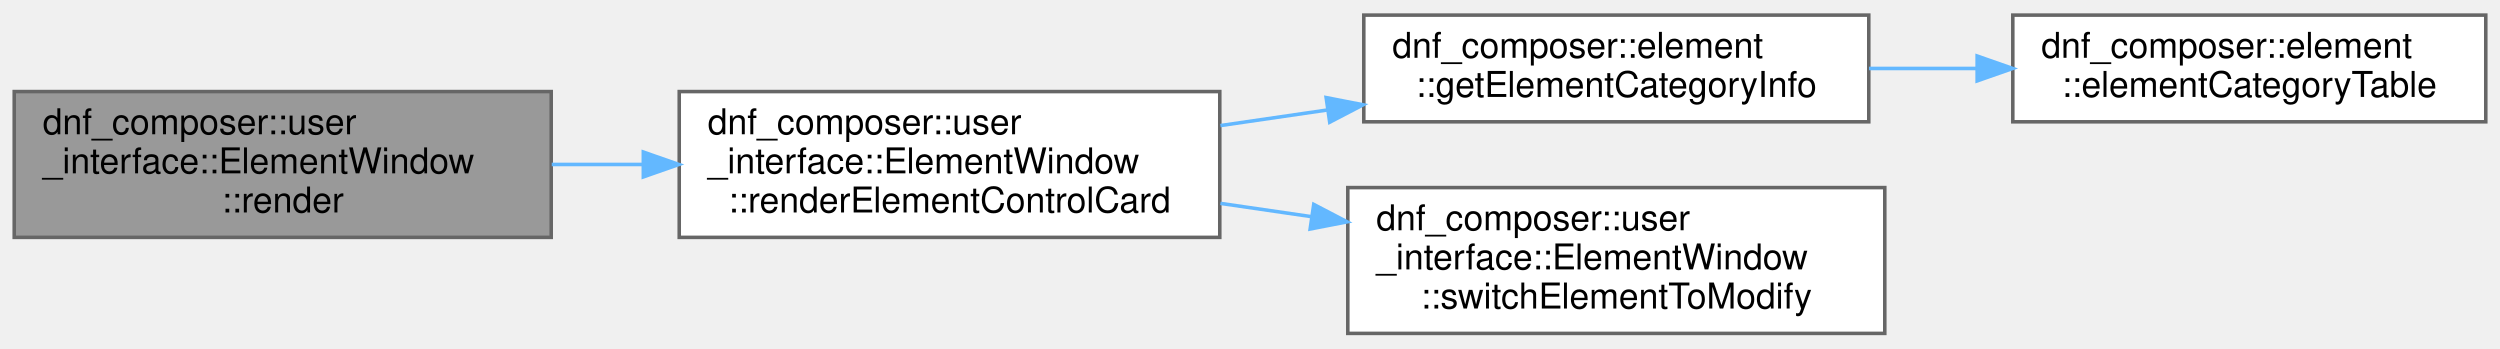
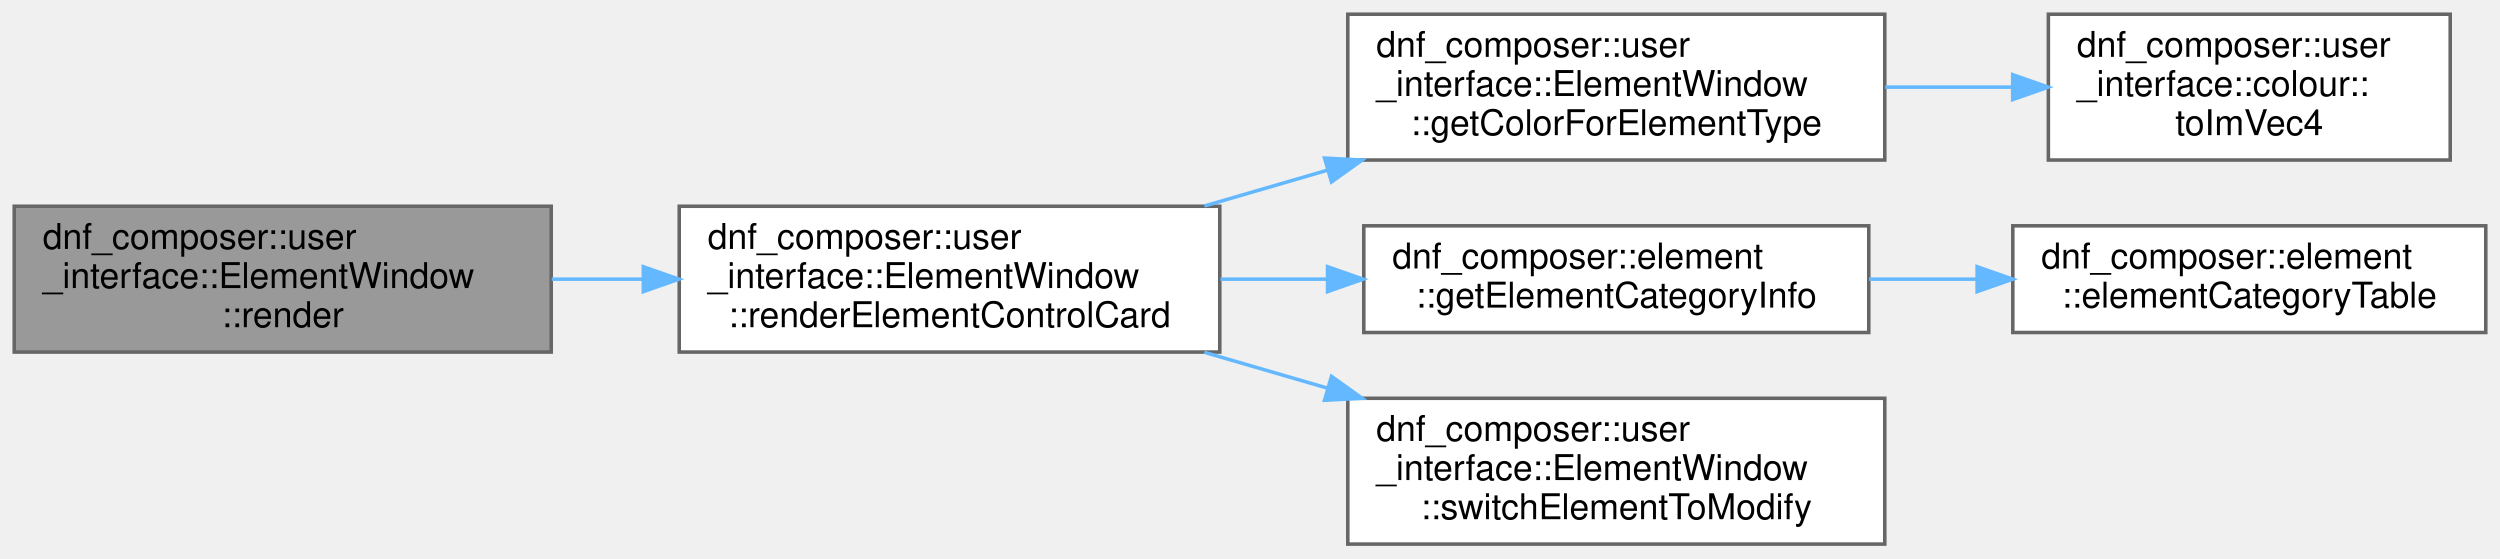
- <svg xmlns="http://www.w3.org/2000/svg" xmlns:xlink="http://www.w3.org/1999/xlink" width="703pt" height="98pt" viewBox="0.00 0.00 703.00 97.50">
-   <g id="graph0" class="graph" transform="scale(1 1) rotate(0) translate(4 93.5)">
+ <svg xmlns="http://www.w3.org/2000/svg" xmlns:xlink="http://www.w3.org/1999/xlink" width="703pt" height="157pt" viewBox="0.00 0.00 703.00 157.00">
+   <g id="graph0" class="graph" transform="scale(1 1) rotate(0) translate(4 153)">
    <g id="Node000001" class="node">
      <g id="a_Node000001">
        <a xlink:title=" ">
-           <polygon fill="#999999" stroke="#666666" points="151,-68 0,-68 0,-27 151,-27 151,-68" />
-           <text text-anchor="start" x="8" y="-56" font-family="Helvetica,sans-Serif" font-size="10.00">dnf_composer::user</text>
-           <text text-anchor="start" x="8" y="-45" font-family="Helvetica,sans-Serif" font-size="10.00">_interface::ElementWindow</text>
-           <text text-anchor="middle" x="75.5" y="-34" font-family="Helvetica,sans-Serif" font-size="10.00">::render</text>
+           <polygon fill="#999999" stroke="#666666" points="151,-95 0,-95 0,-54 151,-54 151,-95" />
+           <text text-anchor="start" x="8" y="-83" font-family="Helvetica,sans-Serif" font-size="10.00">dnf_composer::user</text>
+           <text text-anchor="start" x="8" y="-72" font-family="Helvetica,sans-Serif" font-size="10.00">_interface::ElementWindow</text>
+           <text text-anchor="middle" x="75.5" y="-61" font-family="Helvetica,sans-Serif" font-size="10.00">::render</text>
        </a>
      </g>
    </g>
    <g id="Node000002" class="node">
      <g id="a_Node000002">
        <a xlink:href="classdnf__composer_1_1user__interface_1_1ElementWindow.html#a3a560b6dda3f430c27e918cf398d99e3" target="_top" xlink:title=" ">
-           <polygon fill="white" stroke="#666666" points="339,-68 187,-68 187,-27 339,-27 339,-68" />
-           <text text-anchor="start" x="195" y="-56" font-family="Helvetica,sans-Serif" font-size="10.00">dnf_composer::user</text>
-           <text text-anchor="start" x="195" y="-45" font-family="Helvetica,sans-Serif" font-size="10.00">_interface::ElementWindow</text>
-           <text text-anchor="middle" x="263" y="-34" font-family="Helvetica,sans-Serif" font-size="10.00">::renderElementControlCard</text>
+           <polygon fill="white" stroke="#666666" points="339,-95 187,-95 187,-54 339,-54 339,-95" />
+           <text text-anchor="start" x="195" y="-83" font-family="Helvetica,sans-Serif" font-size="10.00">dnf_composer::user</text>
+           <text text-anchor="start" x="195" y="-72" font-family="Helvetica,sans-Serif" font-size="10.00">_interface::ElementWindow</text>
+           <text text-anchor="middle" x="263" y="-61" font-family="Helvetica,sans-Serif" font-size="10.00">::renderElementControlCard</text>
        </a>
      </g>
    </g>
    <g id="edge1_Node000001_Node000002" class="edge">
      <g id="a_edge1_Node000001_Node000002">
        <a xlink:title=" ">
-           <path fill="none" stroke="#63b8ff" d="M151.15,-47.5C159.61,-47.5 168.29,-47.5 176.88,-47.5" />
-           <polygon fill="#63b8ff" stroke="#63b8ff" points="176.9,-51 186.9,-47.5 176.9,-44 176.9,-51" />
+           <path fill="none" stroke="#63b8ff" d="M151.15,-74.5C159.61,-74.5 168.29,-74.5 176.88,-74.5" />
+           <polygon fill="#63b8ff" stroke="#63b8ff" points="176.9,-78 186.9,-74.5 176.9,-71 176.9,-78" />
        </a>
      </g>
    </g>
    <g id="Node000003" class="node">
      <g id="a_Node000003">
+         <a xlink:href="classdnf__composer_1_1user__interface_1_1ElementWindow.html#ac97ae4e16bb752a7e94c88bc703234b5" target="_top" xlink:title=" ">
+           <polygon fill="white" stroke="#666666" points="526,-149 375,-149 375,-108 526,-108 526,-149" />
+           <text text-anchor="start" x="383" y="-137" font-family="Helvetica,sans-Serif" font-size="10.00">dnf_composer::user</text>
+           <text text-anchor="start" x="383" y="-126" font-family="Helvetica,sans-Serif" font-size="10.00">_interface::ElementWindow</text>
+           <text text-anchor="middle" x="450.5" y="-115" font-family="Helvetica,sans-Serif" font-size="10.00">::getColorForElementType</text>
+         </a>
+       </g>
+     </g>
+     <g id="edge2_Node000002_Node000003" class="edge">
+       <g id="a_edge2_Node000002_Node000003">
+         <a xlink:title=" ">
+           <path fill="none" stroke="#63b8ff" d="M334.66,-95.07C346.02,-98.38 357.85,-101.82 369.41,-105.18" />
+           <polygon fill="#63b8ff" stroke="#63b8ff" points="368.46,-108.55 379.04,-107.99 370.41,-101.83 368.46,-108.55" />
+         </a>
+       </g>
+     </g>
+     <g id="Node000005" class="node">
+       <g id="a_Node000005">
        <a xlink:href="namespacednf__composer_1_1element.html#a55b0e0fb6529de014e86fa1380005bba" target="_top" xlink:title="Category info for a label, or an UNKNOWN/grey fallback.">
          <polygon fill="white" stroke="#666666" points="521.5,-89.5 379.5,-89.5 379.5,-59.5 521.5,-59.5 521.5,-89.5" />
          <text text-anchor="start" x="387.5" y="-77.5" font-family="Helvetica,sans-Serif" font-size="10.00">dnf_composer::element</text>
          <text text-anchor="middle" x="450.5" y="-66.5" font-family="Helvetica,sans-Serif" font-size="10.00">::getElementCategoryInfo</text>
        </a>
      </g>
    </g>
-     <g id="edge2_Node000002_Node000003" class="edge">
-       <g id="a_edge2_Node000002_Node000003">
+     <g id="edge4_Node000002_Node000005" class="edge">
+       <g id="a_edge4_Node000002_Node000005">
        <a xlink:title=" ">
-           <path fill="none" stroke="#63b8ff" d="M339.18,-58.44C349.13,-59.89 359.35,-61.38 369.37,-62.84" />
-           <polygon fill="#63b8ff" stroke="#63b8ff" points="368.91,-66.31 379.31,-64.28 369.91,-59.38 368.91,-66.31" />
+           <path fill="none" stroke="#63b8ff" d="M339.18,-74.5C349.02,-74.5 359.13,-74.5 369.06,-74.5" />
+           <polygon fill="#63b8ff" stroke="#63b8ff" points="369.31,-78 379.31,-74.5 369.31,-71 369.31,-78" />
        </a>
      </g>
    </g>
-     <g id="Node000005" class="node">
-       <g id="a_Node000005">
+     <g id="Node000007" class="node">
+       <g id="a_Node000007">
        <a xlink:href="classdnf__composer_1_1user__interface_1_1ElementWindow.html#ab588d1eb8d31f86bfee1b99fe37c33a5" target="_top" xlink:title=" ">
          <polygon fill="white" stroke="#666666" points="526,-41 375,-41 375,0 526,0 526,-41" />
          <text text-anchor="start" x="383" y="-29" font-family="Helvetica,sans-Serif" font-size="10.00">dnf_composer::user</text>
          <text text-anchor="start" x="383" y="-18" font-family="Helvetica,sans-Serif" font-size="10.00">_interface::ElementWindow</text>
          <text text-anchor="middle" x="450.5" y="-7" font-family="Helvetica,sans-Serif" font-size="10.00">::switchElementToModify</text>
        </a>
      </g>
    </g>
-     <g id="edge4_Node000002_Node000005" class="edge">
-       <g id="a_edge4_Node000002_Node000005">
+     <g id="edge6_Node000002_Node000007" class="edge">
+       <g id="a_edge6_Node000002_Node000007">
        <a xlink:title=" ">
-           <path fill="none" stroke="#63b8ff" d="M339.18,-36.56C347.63,-35.33 356.28,-34.07 364.83,-32.82" />
-           <polygon fill="#63b8ff" stroke="#63b8ff" points="365.42,-36.27 374.81,-31.37 364.41,-29.35 365.42,-36.27" />
+           <path fill="none" stroke="#63b8ff" d="M334.66,-53.93C346.02,-50.62 357.85,-47.18 369.41,-43.82" />
+           <polygon fill="#63b8ff" stroke="#63b8ff" points="370.41,-47.17 379.04,-41.01 368.46,-40.45 370.41,-47.17" />
        </a>
      </g>
    </g>
    <g id="Node000004" class="node">
      <g id="a_Node000004">
+         <a xlink:href="namespacednf__composer_1_1user__interface_1_1colour.html#aa402fb0332ae18a43f948480b9c8985b" target="_top" xlink:title="Converts a packed ImU32 colour (as produced by IM_COL32) to an ImVec4, so a single ImU32 palette can ...">
+           <polygon fill="white" stroke="#666666" points="685,-149 572,-149 572,-108 685,-108 685,-149" />
+           <text text-anchor="start" x="580" y="-137" font-family="Helvetica,sans-Serif" font-size="10.00">dnf_composer::user</text>
+           <text text-anchor="start" x="580" y="-126" font-family="Helvetica,sans-Serif" font-size="10.00">_interface::colour::</text>
+           <text text-anchor="middle" x="628.5" y="-115" font-family="Helvetica,sans-Serif" font-size="10.00">toImVec4</text>
+         </a>
+       </g>
+     </g>
+     <g id="edge3_Node000003_Node000004" class="edge">
+       <g id="a_edge3_Node000003_Node000004">
+         <a xlink:title=" ">
+           <path fill="none" stroke="#63b8ff" d="M526.14,-128.5C538.02,-128.5 550.24,-128.5 561.9,-128.5" />
+           <polygon fill="#63b8ff" stroke="#63b8ff" points="561.97,-132 571.97,-128.5 561.97,-125 561.97,-132" />
+         </a>
+       </g>
+     </g>
+     <g id="Node000006" class="node">
+       <g id="a_Node000006">
        <a xlink:href="namespacednf__composer_1_1element.html#add3a3ba11f87c3c31b3060e2bb378635" target="_top" xlink:title="Maps every ElementLabel to its category info. The one place UI panels resolve an element's type/categ...">
          <polygon fill="white" stroke="#666666" points="695,-89.5 562,-89.5 562,-59.5 695,-59.5 695,-89.5" />
          <text text-anchor="start" x="570" y="-77.5" font-family="Helvetica,sans-Serif" font-size="10.00">dnf_composer::element</text>
          <text text-anchor="middle" x="628.5" y="-66.5" font-family="Helvetica,sans-Serif" font-size="10.00">::elementCategoryTable</text>
        </a>
      </g>
    </g>
-     <g id="edge3_Node000003_Node000004" class="edge">
-       <g id="a_edge3_Node000003_Node000004">
+     <g id="edge5_Node000005_Node000006" class="edge">
+       <g id="a_edge5_Node000005_Node000006">
        <a xlink:title=" ">
          <path fill="none" stroke="#63b8ff" d="M521.57,-74.5C531.45,-74.5 541.66,-74.5 551.65,-74.5" />
          <polygon fill="#63b8ff" stroke="#63b8ff" points="551.97,-78 561.97,-74.5 551.97,-71 551.97,-78" />
        </a>
      </g>
    </g>
  </g>
</svg>
